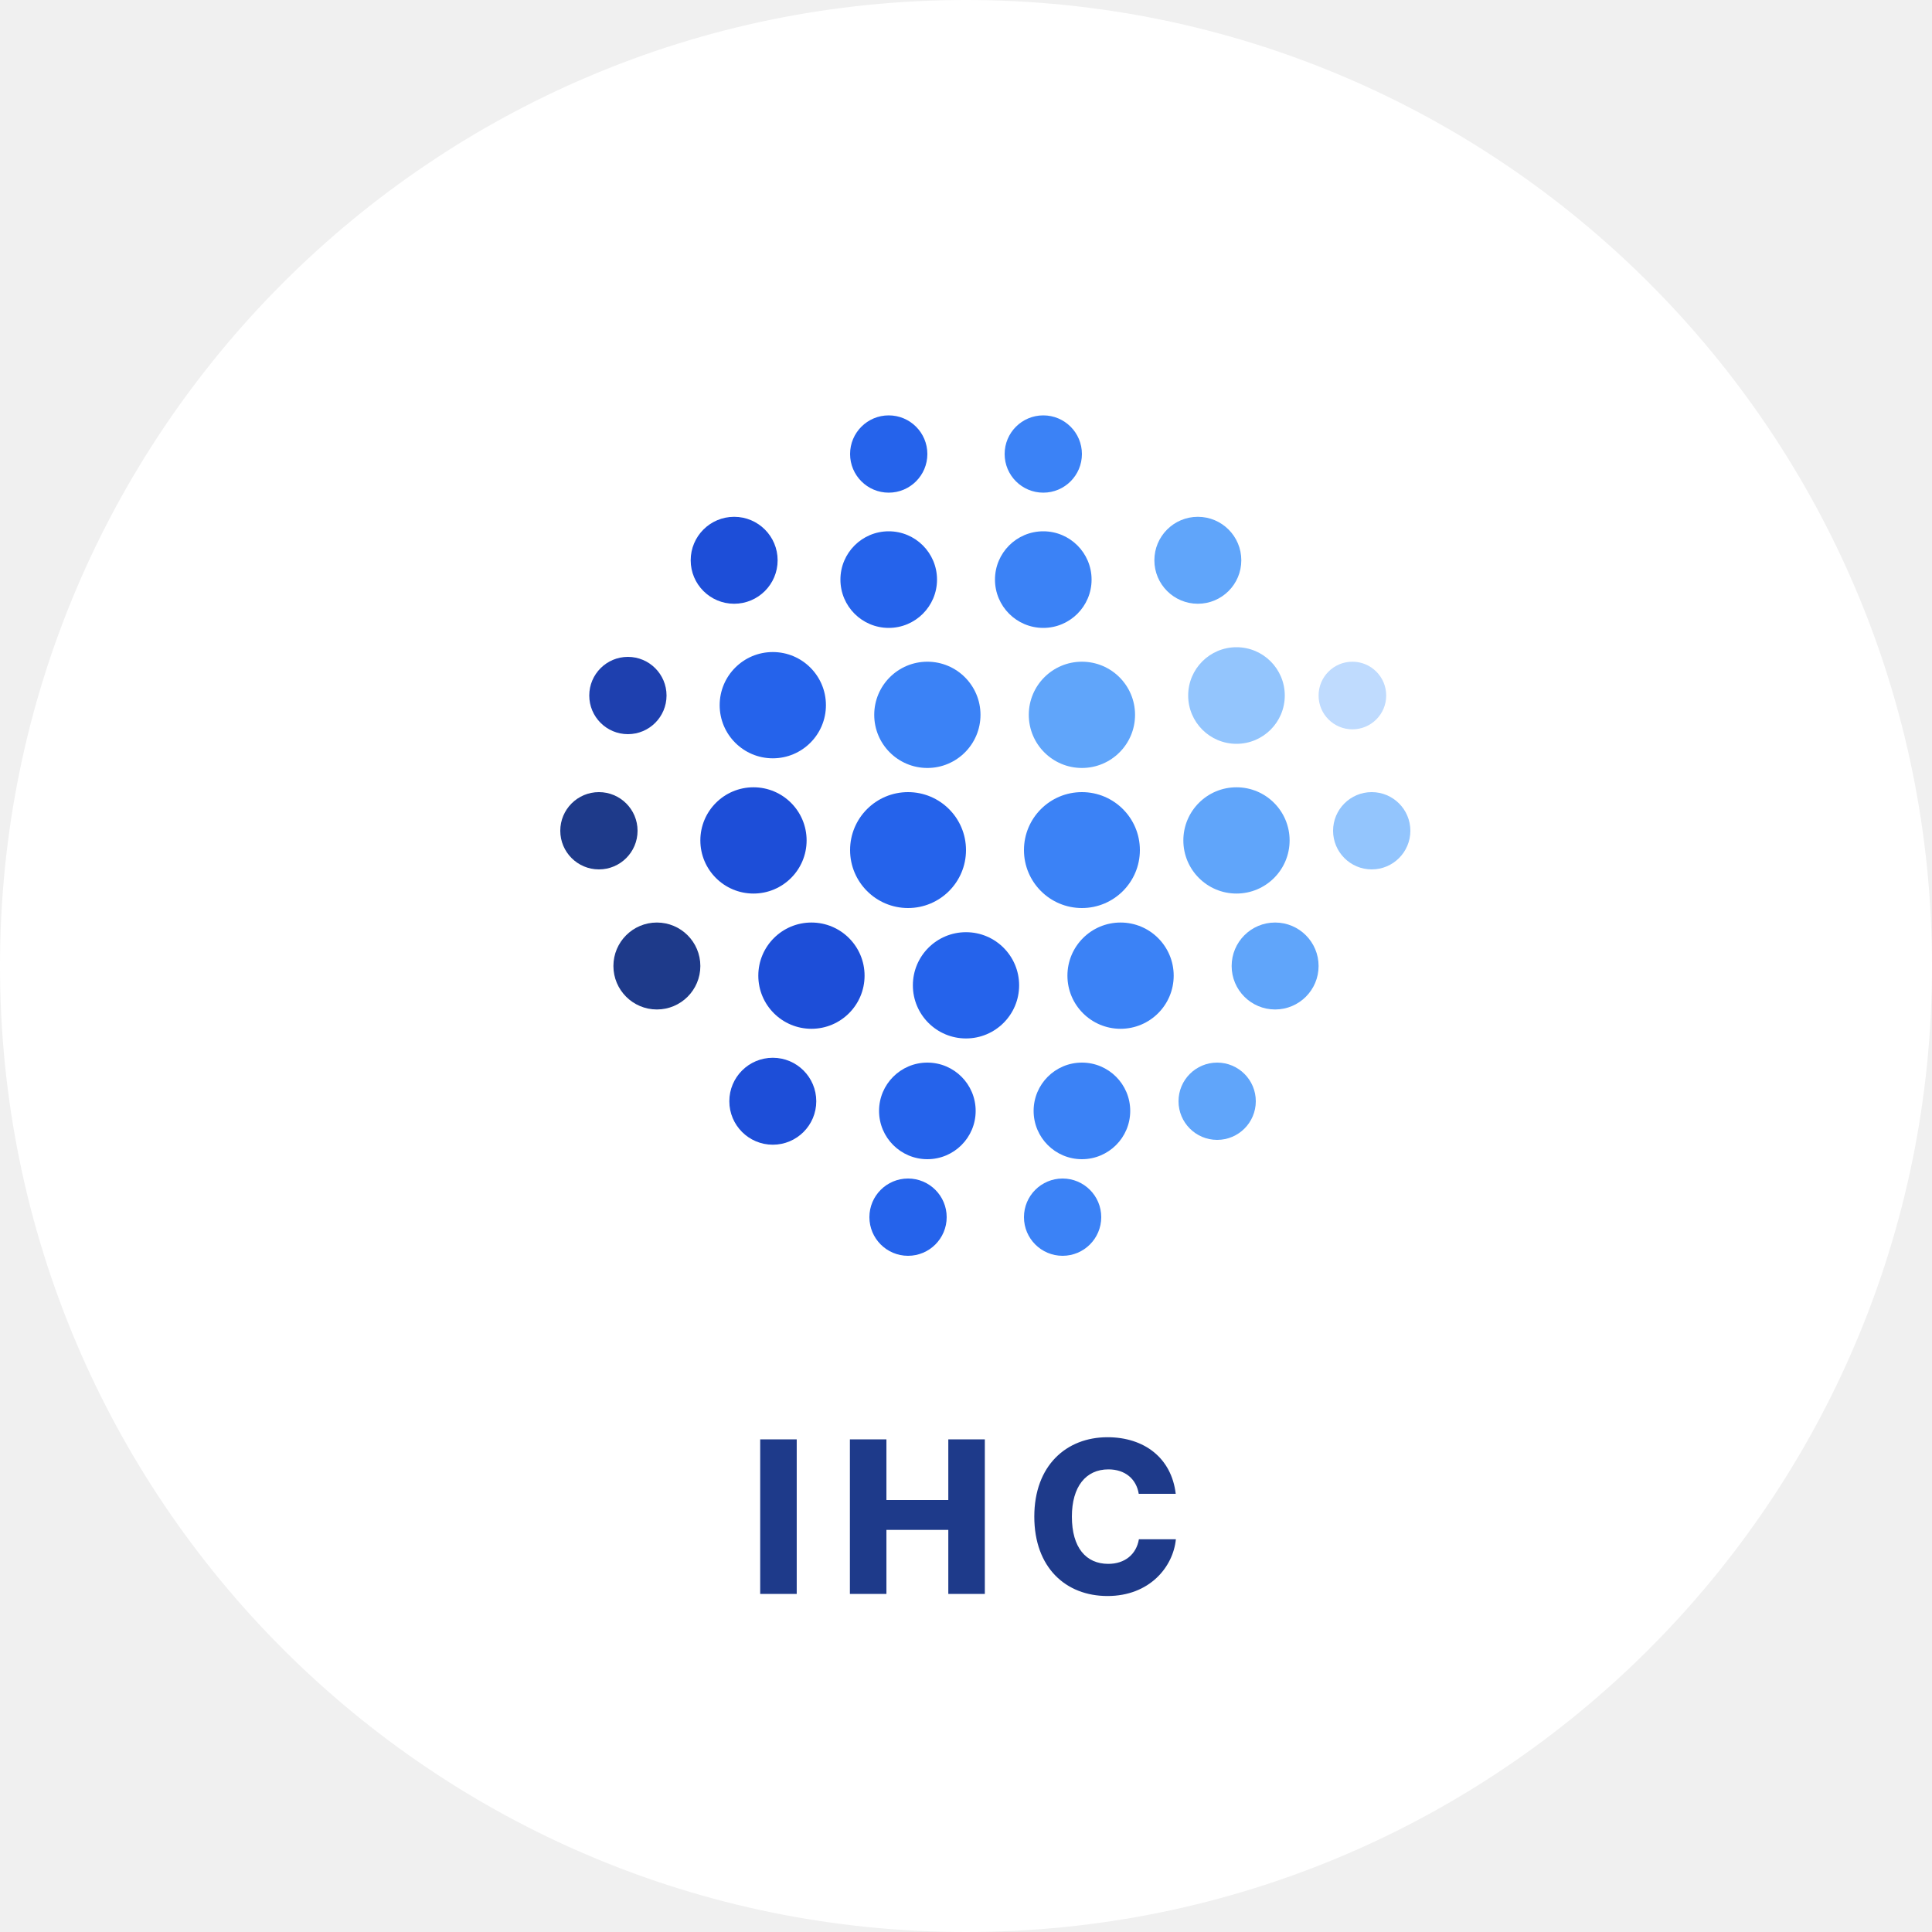
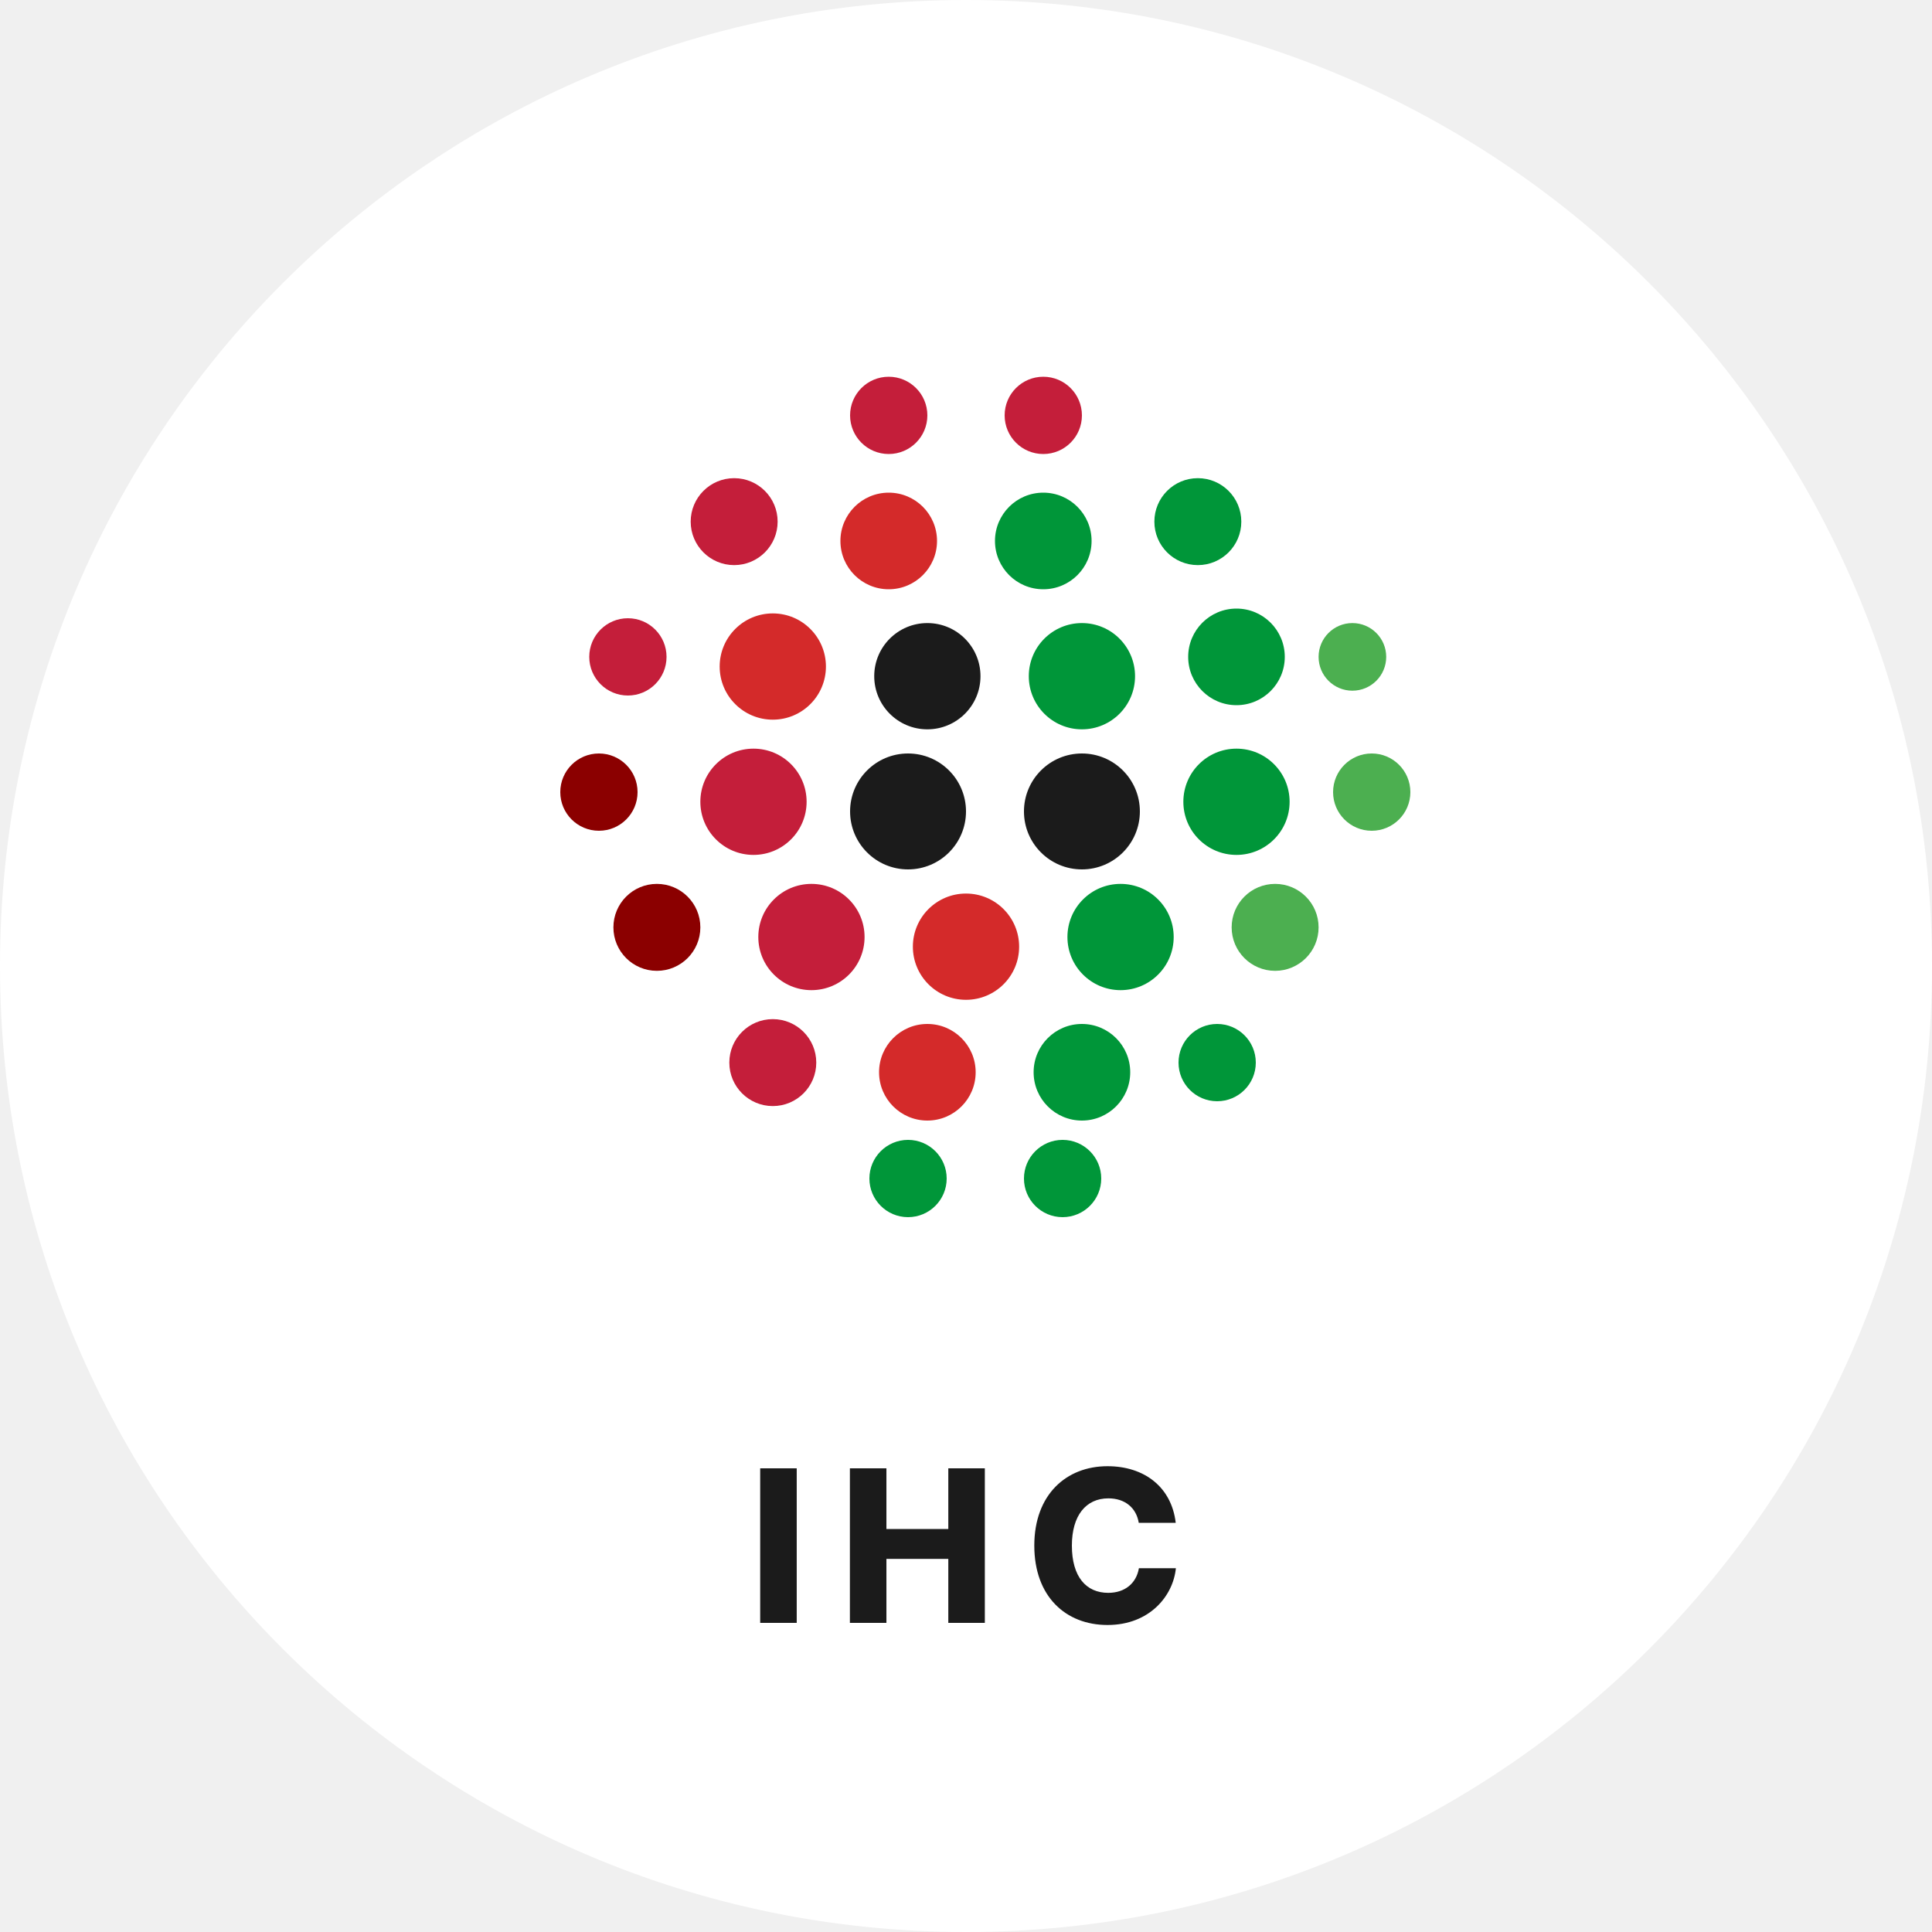
<svg xmlns="http://www.w3.org/2000/svg" width="200" height="200" viewBox="0 0 200 200">
  <circle cx="100" cy="100" r="100" fill="white" />
-   <g transform="translate(100,82)">
-     <circle cx="-8" cy="-35" r="4" fill="#2563EB" />
-     <circle cx="8" cy="-35" r="4" fill="#3B82F6" />
-     <circle cx="-24" cy="-24" r="4.5" fill="#1D4ED8" />
-     <circle cx="-8" cy="-22" r="5" fill="#2563EB" />
-     <circle cx="8" cy="-22" r="5" fill="#3B82F6" />
-     <circle cx="24" cy="-24" r="4.5" fill="#60A5FA" />
-     <circle cx="-35" cy="-10" r="4" fill="#1E40AF" />
-     <circle cx="-20" cy="-9" r="5.5" fill="#2563EB" />
-     <circle cx="-4" cy="-8" r="5.5" fill="#3B82F6" />
-     <circle cx="12" cy="-8" r="5.5" fill="#60A5FA" />
-     <circle cx="28" cy="-10" r="5" fill="#93C5FD" />
-     <circle cx="40" cy="-10" r="3.5" fill="#BFDBFE" />
-     <circle cx="-38" cy="4" r="4" fill="#1E3A8A" />
-     <circle cx="-22" cy="5" r="5.5" fill="#1D4ED8" />
-     <circle cx="-6" cy="6" r="6" fill="#2563EB" />
-     <circle cx="12" cy="6" r="6" fill="#3B82F6" />
-     <circle cx="28" cy="5" r="5.5" fill="#60A5FA" />
-     <circle cx="42" cy="4" r="4" fill="#93C5FD" />
-     <circle cx="-32" cy="18" r="4.5" fill="#1E3A8A" />
-     <circle cx="-16" cy="19" r="5.5" fill="#1D4ED8" />
-     <circle cx="0" cy="20" r="5.5" fill="#2563EB" />
-     <circle cx="16" cy="19" r="5.5" fill="#3B82F6" />
-     <circle cx="32" cy="18" r="4.5" fill="#60A5FA" />
-     <circle cx="-20" cy="32" r="4.5" fill="#1D4ED8" />
-     <circle cx="-4" cy="33" r="5" fill="#2563EB" />
-     <circle cx="12" cy="33" r="5" fill="#3B82F6" />
-     <circle cx="26" cy="32" r="4" fill="#60A5FA" />
-     <circle cx="-6" cy="44" r="4" fill="#2563EB" />
-     <circle cx="10" cy="44" r="4" fill="#3B82F6" />
+   <g transform="translate(100,78)">
+     <circle cx="-8" cy="-35" r="4" fill="#C41E3A" />
+     <circle cx="8" cy="-35" r="4" fill="#C41E3A" />
+     <circle cx="-24" cy="-24" r="4.5" fill="#C41E3A" />
+     <circle cx="-8" cy="-22" r="5" fill="#D42A2A" />
+     <circle cx="8" cy="-22" r="5" fill="#009639" />
+     <circle cx="24" cy="-24" r="4.5" fill="#009639" />
+     <circle cx="-35" cy="-10" r="4" fill="#C41E3A" />
+     <circle cx="-20" cy="-9" r="5.5" fill="#D42A2A" />
+     <circle cx="-4" cy="-8" r="5.5" fill="#1B1B1B" />
+     <circle cx="12" cy="-8" r="5.5" fill="#009639" />
+     <circle cx="28" cy="-10" r="5" fill="#009639" />
+     <circle cx="40" cy="-10" r="3.5" fill="#4CAF50" />
+     <circle cx="-38" cy="4" r="4" fill="#8B0000" />
+     <circle cx="-22" cy="5" r="5.5" fill="#C41E3A" />
+     <circle cx="-6" cy="6" r="6" fill="#1B1B1B" />
+     <circle cx="12" cy="6" r="6" fill="#1B1B1B" />
+     <circle cx="28" cy="5" r="5.5" fill="#009639" />
+     <circle cx="42" cy="4" r="4" fill="#4CAF50" />
+     <circle cx="-32" cy="18" r="4.5" fill="#8B0000" />
+     <circle cx="-16" cy="19" r="5.5" fill="#C41E3A" />
+     <circle cx="0" cy="20" r="5.5" fill="#D42A2A" />
+     <circle cx="16" cy="19" r="5.5" fill="#009639" />
+     <circle cx="32" cy="18" r="4.5" fill="#4CAF50" />
+     <circle cx="-20" cy="32" r="4.5" fill="#C41E3A" />
+     <circle cx="-4" cy="33" r="5" fill="#D42A2A" />
+     <circle cx="12" cy="33" r="5" fill="#009639" />
+     <circle cx="26" cy="32" r="4" fill="#009639" />
+     <circle cx="-6" cy="44" r="4" fill="#009639" />
+     <circle cx="10" cy="44" r="4" fill="#009639" />
  </g>
-   <text x="100" y="165" text-anchor="middle" font-family="'Inter','Helvetica Neue',Arial,sans-serif" font-weight="800" font-size="22" fill="#1E3A8A" letter-spacing="3">IHC</text>
+   <text x="100" y="168" text-anchor="middle" font-family="'Inter','Helvetica Neue',Arial,sans-serif" font-weight="800" font-size="22" fill="#1B1B1B" letter-spacing="3">IHC</text>
</svg>
